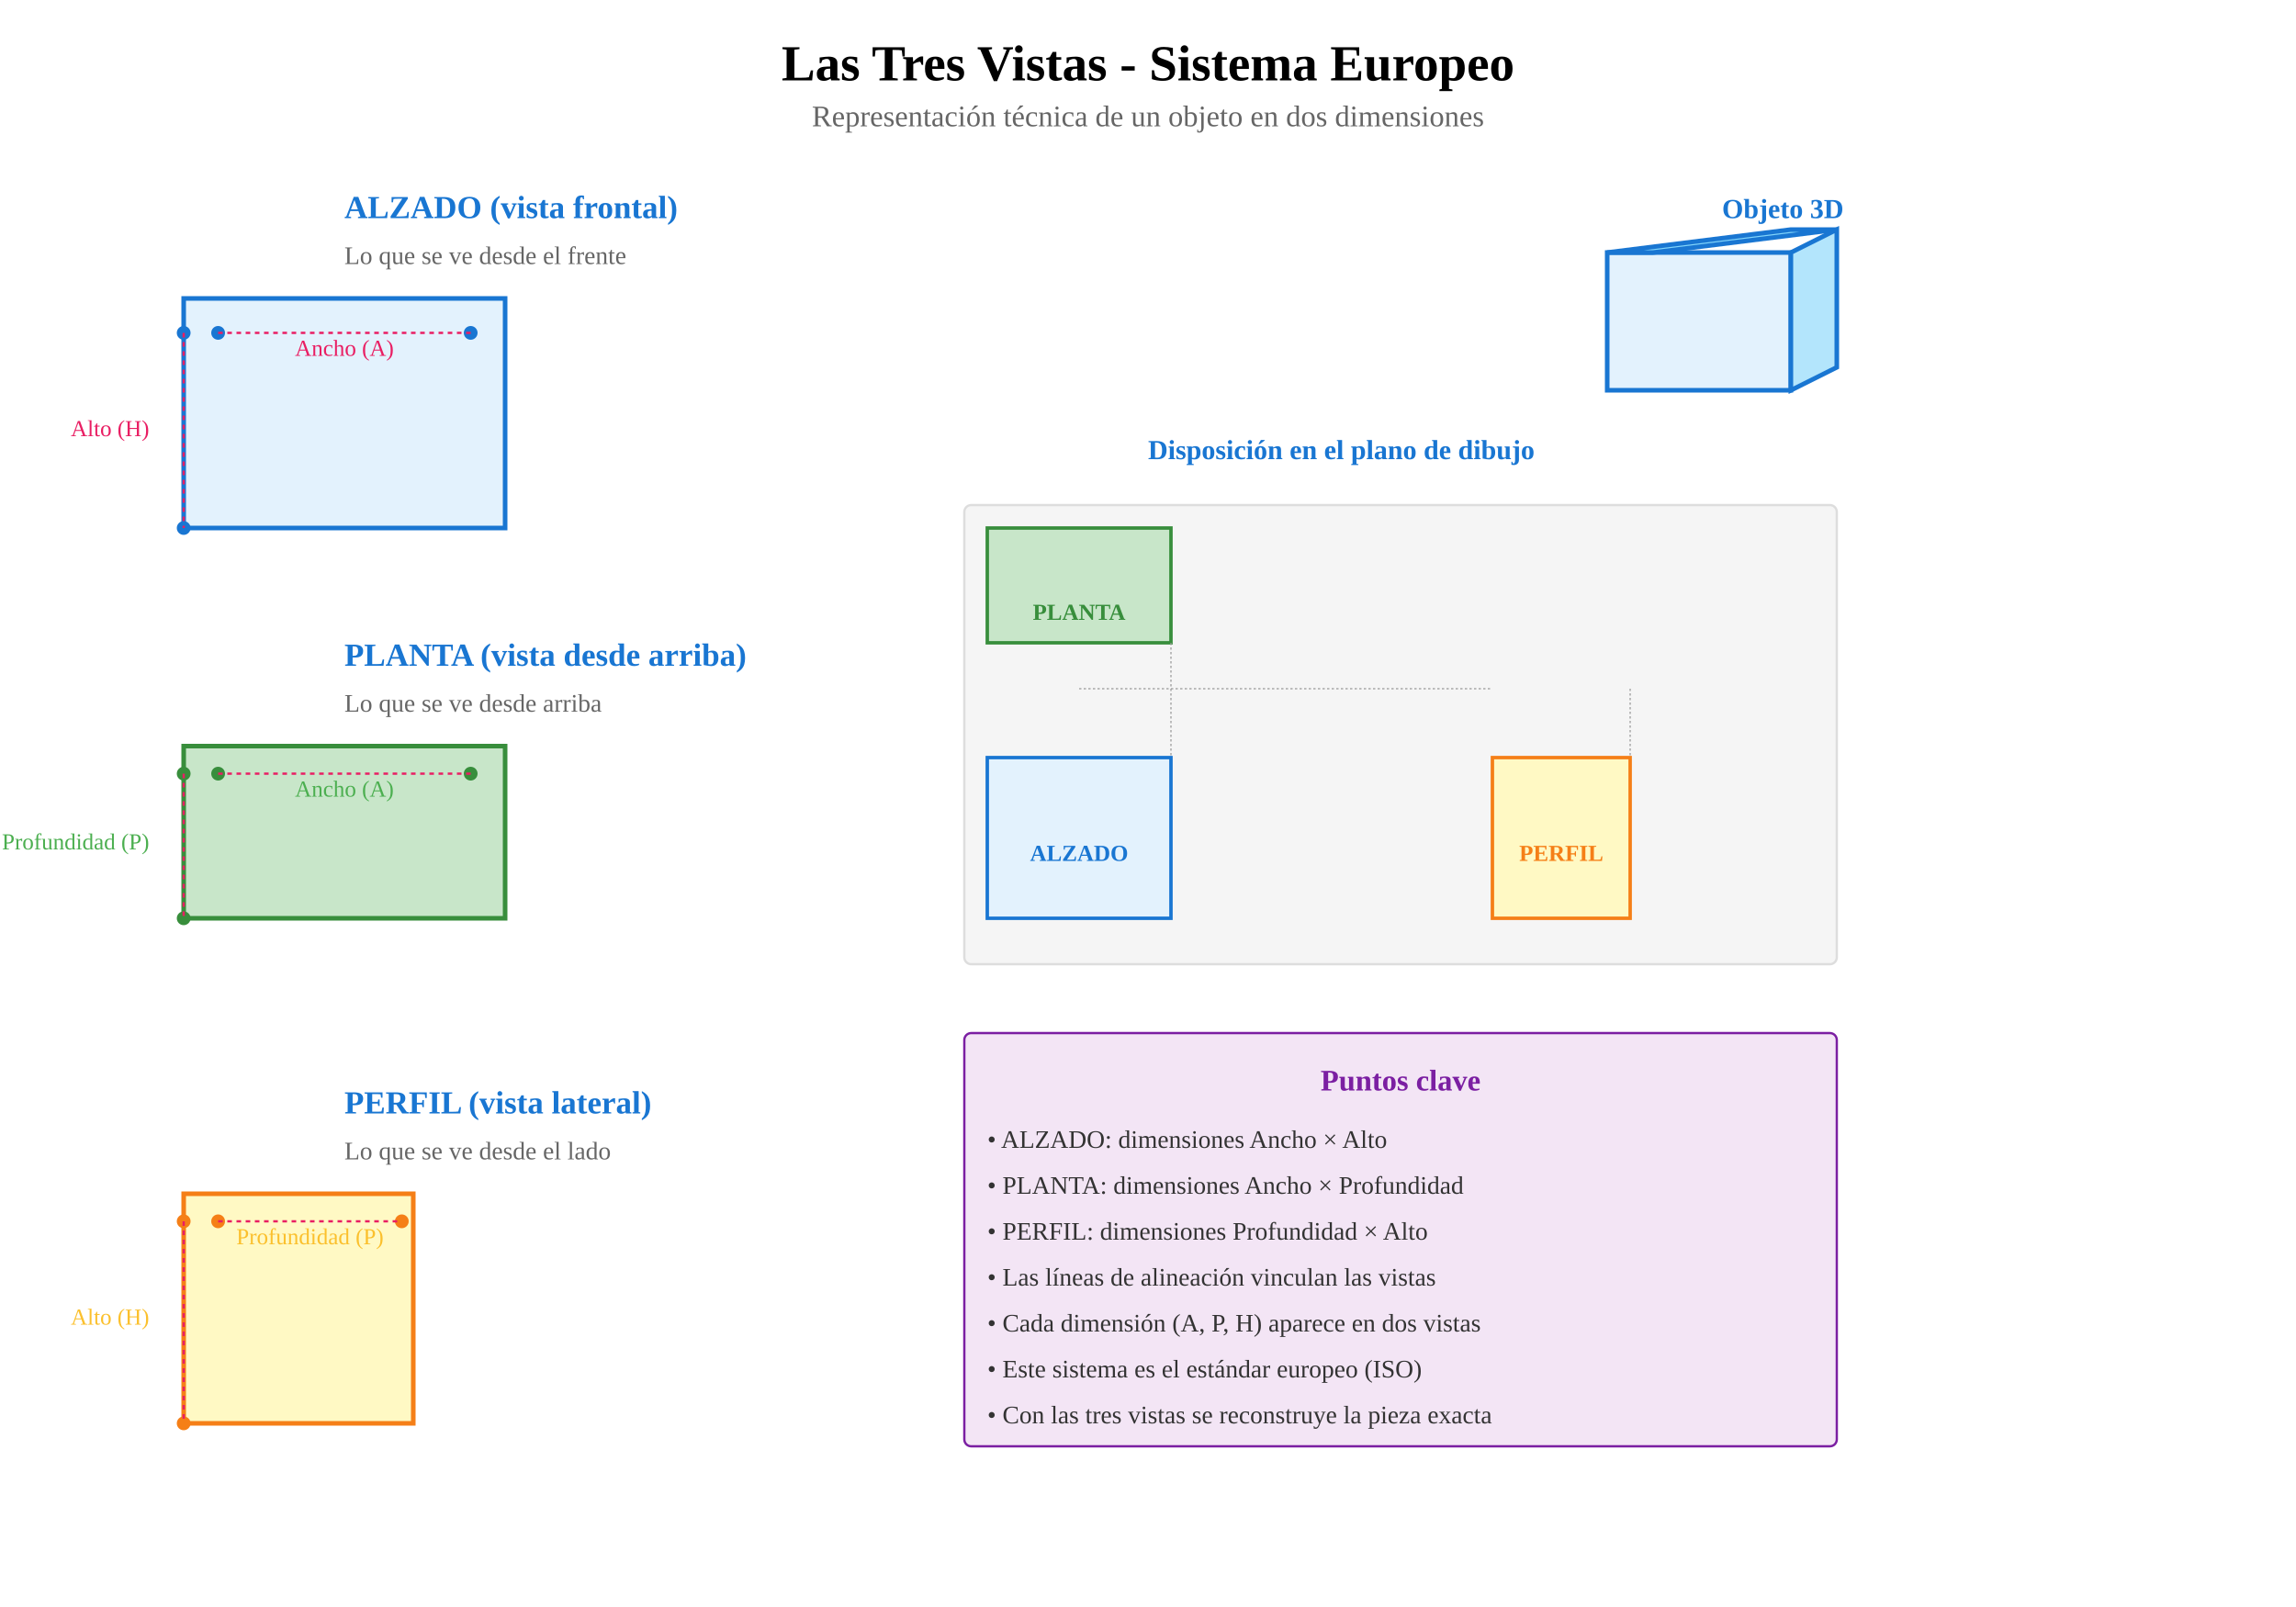
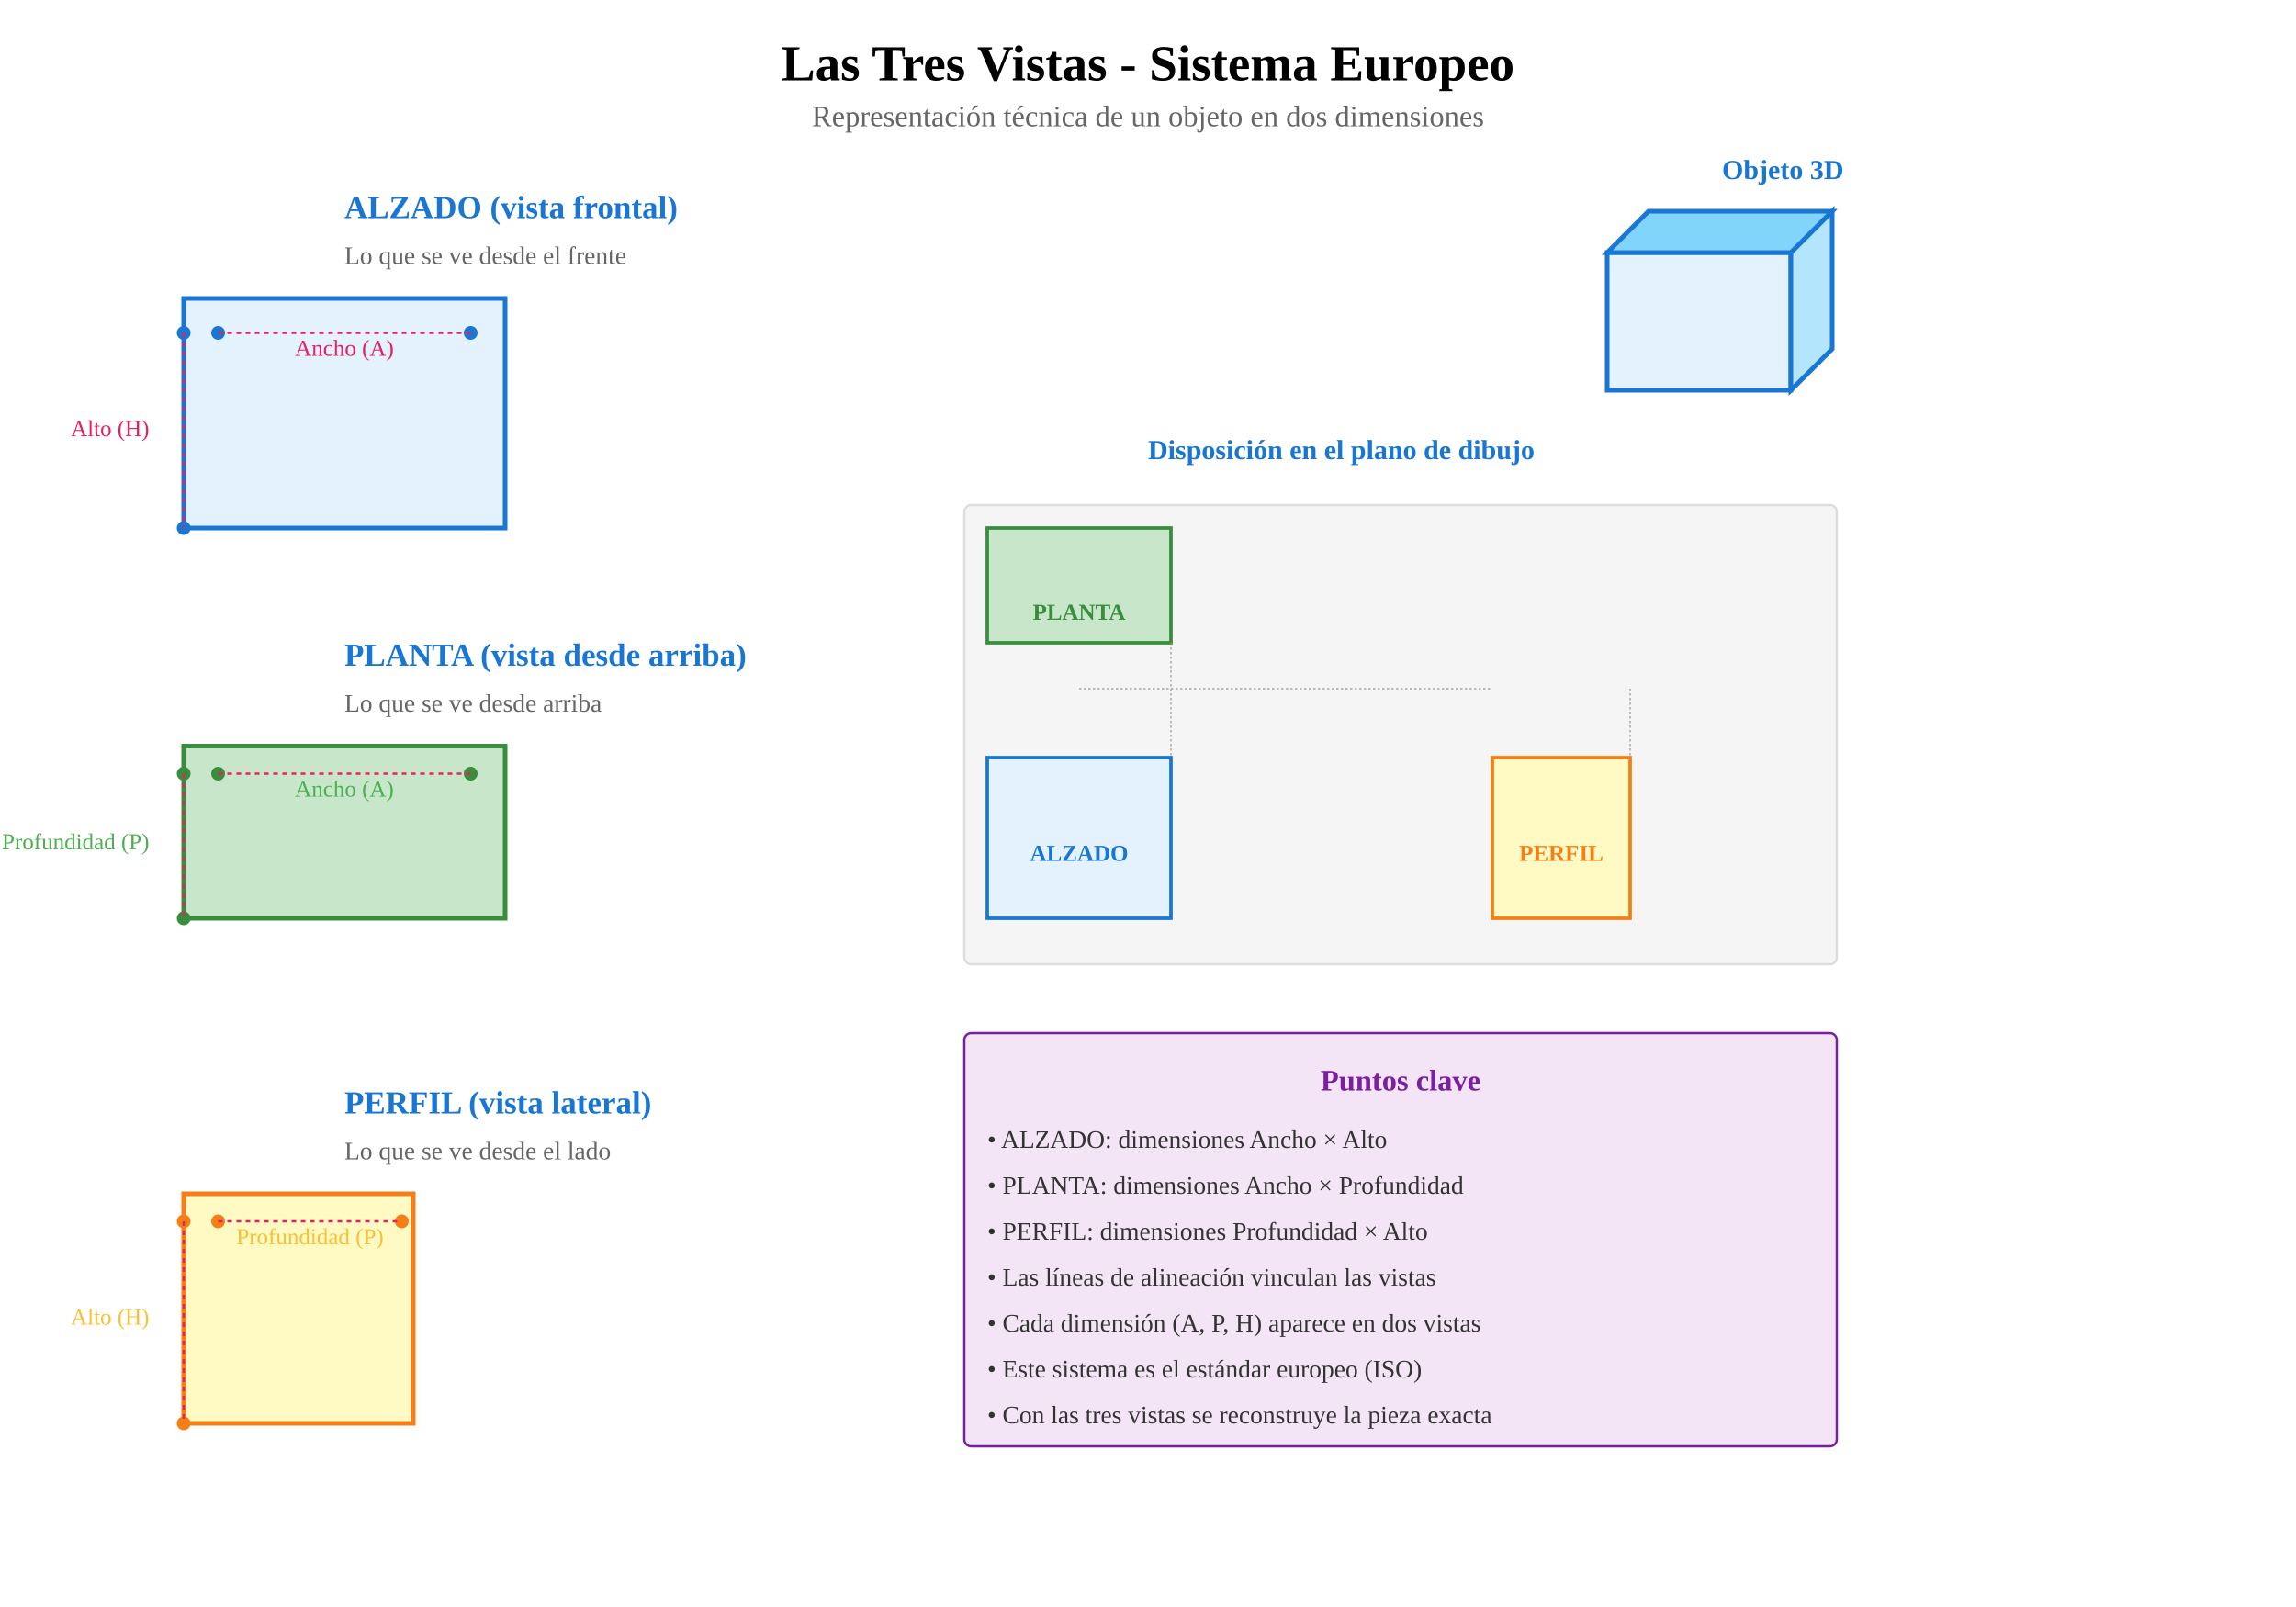
<svg xmlns="http://www.w3.org/2000/svg" viewBox="0 0 1000 700">
  <defs>
    <style>
      .view-label { font-size: 14px; font-weight: bold; fill: #1976D2; }
      .dimension-line { stroke: #E91E63; stroke-width: 1; fill: none; }
      .dimension-text { font-size: 10px; fill: #E91E63; text-anchor: middle; }
    </style>
  </defs>
  <text x="500" y="35" style="font-size: 22px; font-weight: bold; text-anchor: middle;">Las Tres Vistas - Sistema Europeo</text>
  <text x="500" y="55" style="font-size: 13px; fill: #666; text-anchor: middle;">Representación técnica de un objeto en dos dimensiones</text>
  <g id="3d-box">
-     <text x="750" y="95" style="font-size: 12px; font-weight: bold; fill: #1976D2;">Objeto 3D</text>
+     <text x="750" y="78" style="font-size: 12px; font-weight: bold; fill: #1976D2;">Objeto 3D</text>
    <rect x="700" y="110" width="80" height="60" fill="#E3F2FD" stroke="#1976D2" stroke-width="2" />
-     <polygon points="780,110 800,100 800,160 780,170" fill="#B3E5FC" stroke="#1976D2" stroke-width="2" />
-     <polygon points="700,110 780,100 800,100 720,110" fill="#81D4FA" stroke="#1976D2" stroke-width="2" />
+     <polygon points="780,110 798,92 798,152 780,170" fill="#B3E5FC" stroke="#1976D2" stroke-width="2" />
+     <polygon points="700,110 718,92 798,92 780,110" fill="#81D4FA" stroke="#1976D2" stroke-width="2" />
  </g>
  <g id="alzado">
    <text x="150" y="95" class="view-label">ALZADO (vista frontal)</text>
    <text x="150" y="115" style="font-size: 11px; fill: #666;">Lo que se ve desde el frente</text>
    <rect x="80" y="130" width="140" height="100" fill="#E3F2FD" stroke="#1976D2" stroke-width="2" />
    <circle cx="95" cy="145" r="3" fill="#1976D2" />
    <circle cx="205" cy="145" r="3" fill="#1976D2" />
    <line x1="95" y1="145" x2="205" y2="145" class="dimension-line" stroke-dasharray="2,2" />
    <text x="150" y="155" class="dimension-text">Ancho (A)</text>
    <circle cx="80" cy="145" r="3" fill="#1976D2" />
    <circle cx="80" cy="230" r="3" fill="#1976D2" />
    <line x1="80" y1="145" x2="80" y2="230" class="dimension-line" stroke-dasharray="2,2" />
    <text x="65" y="190" class="dimension-text" style="text-anchor: end;">Alto (H)</text>
  </g>
  <g id="planta">
    <text x="150" y="290" class="view-label">PLANTA (vista desde arriba)</text>
    <text x="150" y="310" style="font-size: 11px; fill: #666;">Lo que se ve desde arriba</text>
    <rect x="80" y="325" width="140" height="75" fill="#C8E6C9" stroke="#388E3C" stroke-width="2" />
    <circle cx="95" cy="337" r="3" fill="#388E3C" />
    <circle cx="205" cy="337" r="3" fill="#388E3C" />
    <line x1="95" y1="337" x2="205" y2="337" class="dimension-line" stroke-dasharray="2,2" stroke="#4CAF50" />
    <text x="150" y="347" style="font-size: 10px; fill: #4CAF50; text-anchor: middle;">Ancho (A)</text>
    <circle cx="80" cy="337" r="3" fill="#388E3C" />
    <circle cx="80" cy="400" r="3" fill="#388E3C" />
    <line x1="80" y1="337" x2="80" y2="400" class="dimension-line" stroke-dasharray="2,2" stroke="#4CAF50" />
    <text x="65" y="370" style="font-size: 10px; fill: #4CAF50; text-anchor: end;">Profundidad (P)</text>
  </g>
  <g id="perfil">
    <text x="150" y="485" class="view-label">PERFIL (vista lateral)</text>
    <text x="150" y="505" style="font-size: 11px; fill: #666;">Lo que se ve desde el lado</text>
    <rect x="80" y="520" width="100" height="100" fill="#FFF9C4" stroke="#F57F17" stroke-width="2" />
    <circle cx="95" cy="532" r="3" fill="#F57F17" />
    <circle cx="175" cy="532" r="3" fill="#F57F17" />
    <line x1="95" y1="532" x2="175" y2="532" class="dimension-line" stroke-dasharray="2,2" stroke="#FBC02D" />
    <text x="135" y="542" style="font-size: 10px; fill: #FBC02D; text-anchor: middle;">Profundidad (P)</text>
    <circle cx="80" cy="532" r="3" fill="#F57F17" />
    <circle cx="80" cy="620" r="3" fill="#F57F17" />
    <line x1="80" y1="532" x2="80" y2="620" class="dimension-line" stroke-dasharray="2,2" stroke="#FBC02D" />
    <text x="65" y="577" style="font-size: 10px; fill: #FBC02D; text-anchor: end;">Alto (H)</text>
  </g>
  <g id="layout">
    <text x="500" y="200" style="font-size: 12px; font-weight: bold; fill: #1976D2;">Disposición en el plano de dibujo</text>
    <rect x="420" y="220" width="380" height="200" fill="#F5F5F5" stroke="#DDD" stroke-width="1" rx="3" />
    <rect x="430" y="230" width="80" height="50" fill="#C8E6C9" stroke="#388E3C" stroke-width="1.5" />
    <text x="470" y="270" style="font-size: 10px; text-anchor: middle; fill: #388E3C; font-weight: bold;">PLANTA</text>
    <rect x="430" y="330" width="80" height="70" fill="#E3F2FD" stroke="#1976D2" stroke-width="1.5" />
    <text x="470" y="375" style="font-size: 10px; text-anchor: middle; fill: #1976D2; font-weight: bold;">ALZADO</text>
    <rect x="650" y="330" width="60" height="70" fill="#FFF9C4" stroke="#F57F17" stroke-width="1.5" />
    <text x="680" y="375" style="font-size: 10px; text-anchor: middle; fill: #F57F17; font-weight: bold;">PERFIL</text>
    <line x1="510" y1="280" x2="510" y2="330" stroke="#999" stroke-width="0.5" stroke-dasharray="1,1" />
    <line x1="470" y1="300" x2="650" y2="300" stroke="#999" stroke-width="0.5" stroke-dasharray="1,1" />
    <line x1="710" y1="300" x2="710" y2="330" stroke="#999" stroke-width="0.5" stroke-dasharray="1,1" />
  </g>
  <rect x="420" y="450" width="380" height="180" fill="#F3E5F5" stroke="#7B1FA2" stroke-width="1" rx="3" />
  <text x="610" y="475" style="font-size: 13px; font-weight: bold; text-anchor: middle; fill: #7B1FA2;">Puntos clave</text>
  <text x="430" y="500" style="font-size: 11px; fill: #333;">• ALZADO: dimensiones Ancho × Alto</text>
  <text x="430" y="520" style="font-size: 11px; fill: #333;">• PLANTA: dimensiones Ancho × Profundidad</text>
  <text x="430" y="540" style="font-size: 11px; fill: #333;">• PERFIL: dimensiones Profundidad × Alto</text>
  <text x="430" y="560" style="font-size: 11px; fill: #333;">• Las líneas de alineación vinculan las vistas</text>
  <text x="430" y="580" style="font-size: 11px; fill: #333;">• Cada dimensión (A, P, H) aparece en dos vistas</text>
  <text x="430" y="600" style="font-size: 11px; fill: #333;">• Este sistema es el estándar europeo (ISO)</text>
  <text x="430" y="620" style="font-size: 11px; fill: #333;">• Con las tres vistas se reconstruye la pieza exacta</text>
</svg>
